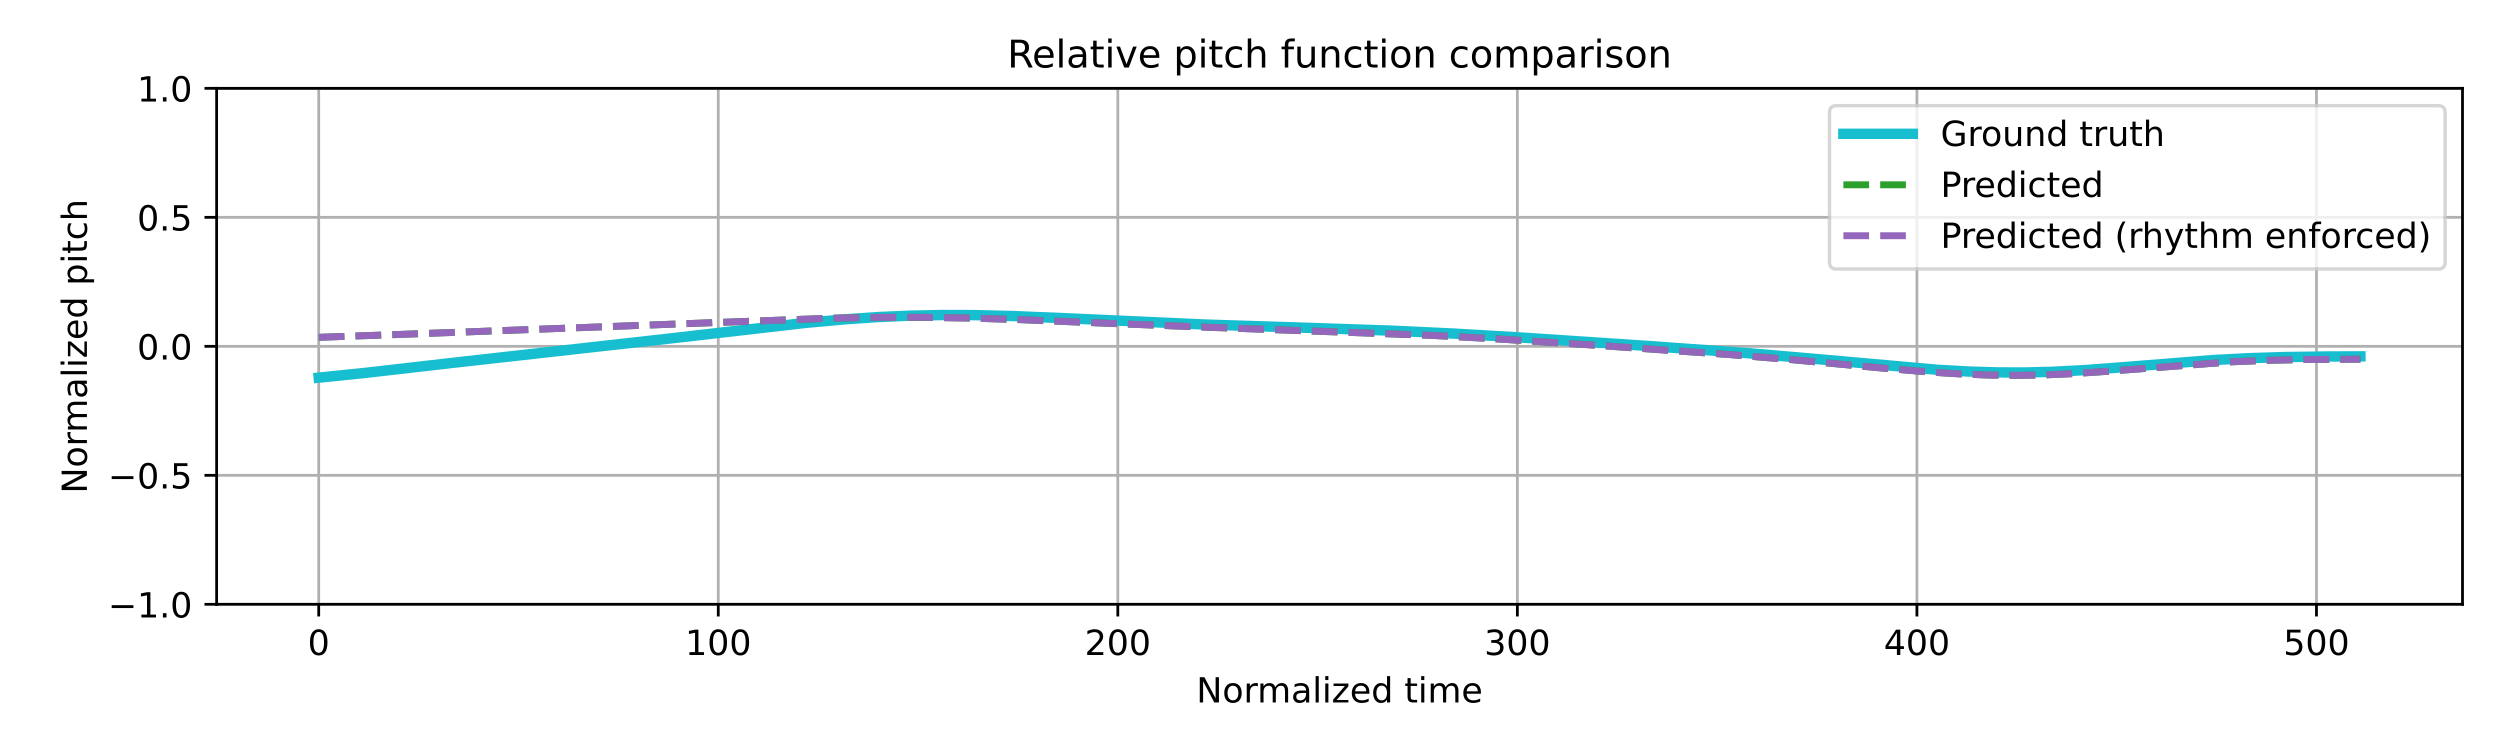
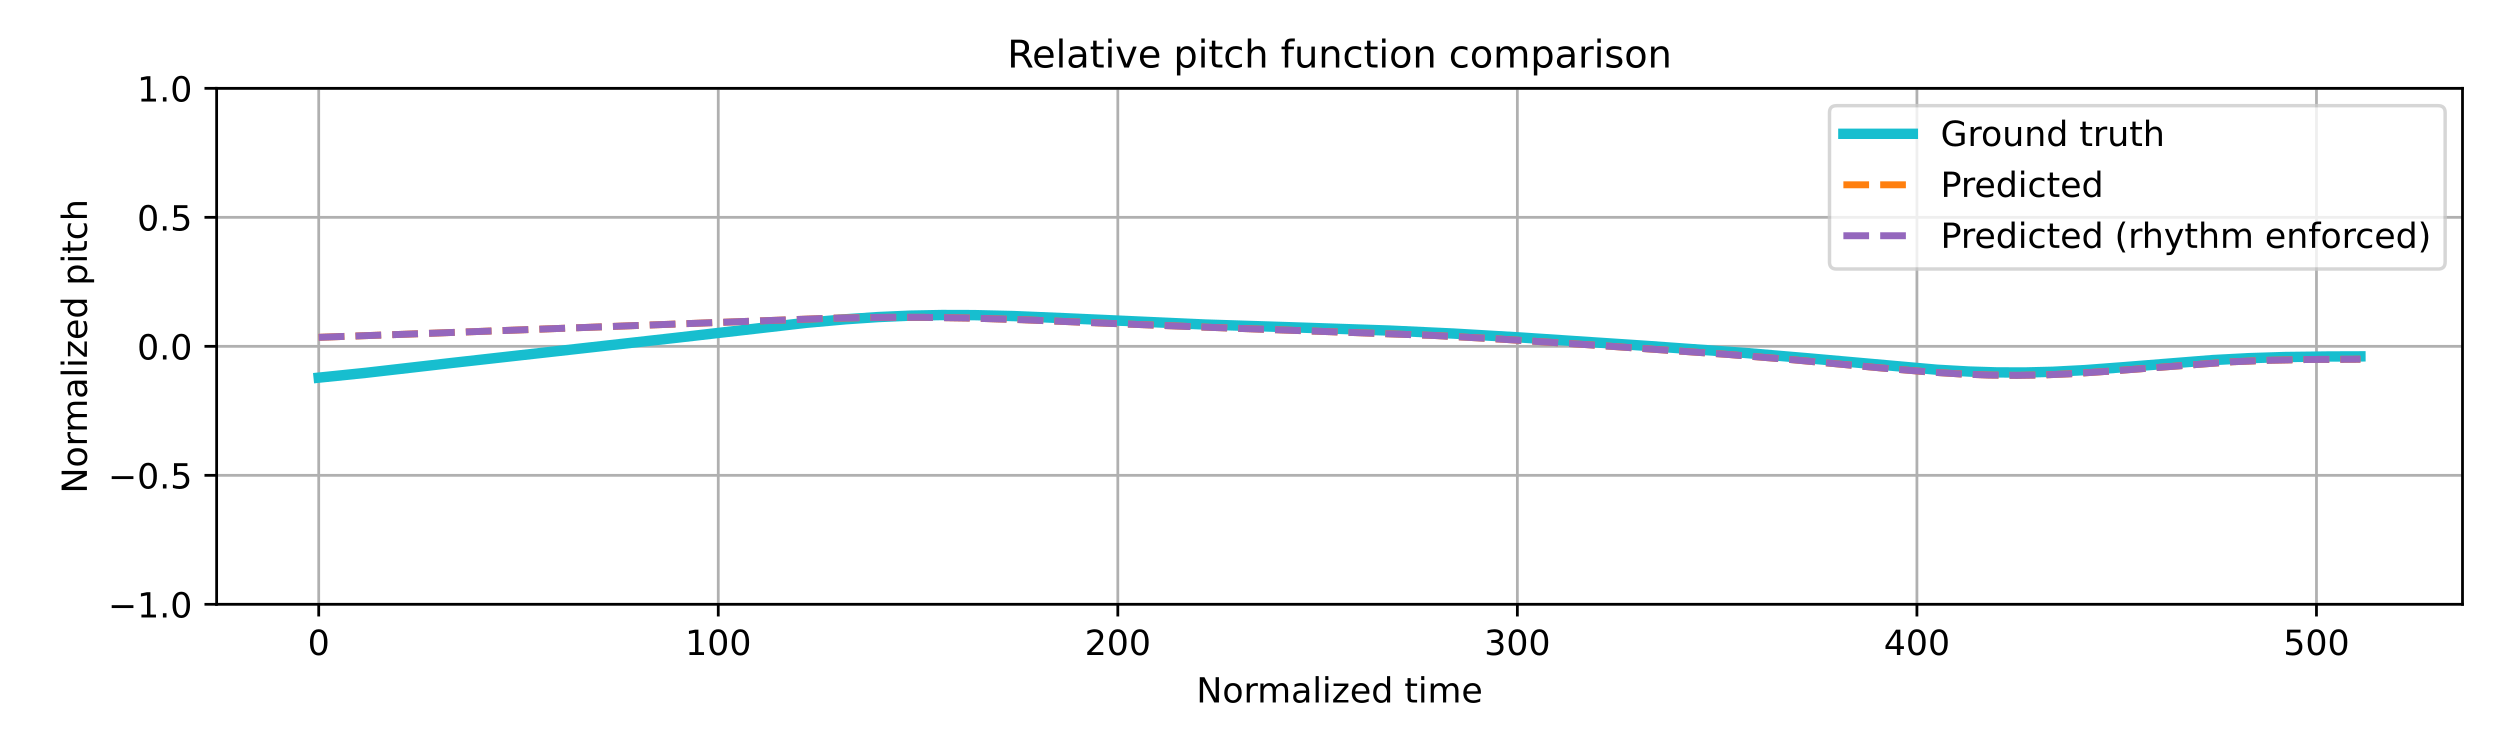
<svg xmlns="http://www.w3.org/2000/svg" xmlns:xlink="http://www.w3.org/1999/xlink" width="720pt" height="216pt" viewBox="0 0 720 216" version="1.1">
  <defs>
    <style type="text/css">*{stroke-linejoin: round; stroke-linecap: butt}</style>
  </defs>
  <g id="figure_1">
    <g id="patch_1">
      <path d="M 0 216  L 720 216  L 720 0  L 0 0  z " style="fill: #ffffff" />
    </g>
    <g id="axes_1">
      <g id="patch_2">
        <path d="M 62.39 174.04  L 709.2 174.04  L 709.2 25.44  L 62.39 25.44  z " style="fill: #ffffff" />
      </g>
      <g id="matplotlib.axis_1">
        <g id="xtick_1">
          <g id="line2d_1">
-             <path d="M 91.79 174.04  L 91.79 25.44  " clip-path="url(#p9183a6af3c)" style="fill: none; stroke: #b0b0b0; stroke-width: 0.8; stroke-linecap: square" />
+             <path d="M 91.79 174.04  L 91.79 25.44  " clip-path="url(#pfa2e8bd2f9)" style="fill: none; stroke: #b0b0b0; stroke-width: 0.8; stroke-linecap: square" />
          </g>
          <g id="line2d_2">
            <defs>
-               <path id="m6b322537a5" d="M 0 0  L 0 3.5  " style="stroke: #000000; stroke-width: 0.8" />
-             </defs>
-             <g>
-               <use xlink:href="#m6b322537a5" x="91.79" y="174.04" style="stroke: #000000; stroke-width: 0.8" />
+               <path id="m4315b9e338" d="M 0 0  L 0 3.5  " style="stroke: #000000; stroke-width: 0.8" />
+             </defs>
+             <g>
+               <use xlink:href="#m4315b9e338" x="91.79" y="174.04" style="stroke: #000000; stroke-width: 0.8" />
            </g>
          </g>
          <g id="text_1">
            <g transform="translate(88.60921 188.6384) scale(0.1 -0.1)">
              <defs>
                <path id="DejaVuSans-30" d="M 2034 4250  Q 1547 4250 1301 3770  Q 1056 3291 1056 2328  Q 1056 1369 1301 889  Q 1547 409 2034 409  Q 2525 409 2770 889  Q 3016 1369 3016 2328  Q 3016 3291 2770 3770  Q 2525 4250 2034 4250  z M 2034 4750  Q 2819 4750 3233 4129  Q 3647 3509 3647 2328  Q 3647 1150 3233 529  Q 2819 -91 2034 -91  Q 1250 -91 836 529  Q 422 1150 422 2328  Q 422 3509 836 4129  Q 1250 4750 2034 4750  z " transform="scale(0.015625)" />
              </defs>
              <use xlink:href="#DejaVuSans-30" />
            </g>
          </g>
        </g>
        <g id="xtick_2">
          <g id="line2d_3">
-             <path d="M 206.861 174.04  L 206.861 25.44  " clip-path="url(#p9183a6af3c)" style="fill: none; stroke: #b0b0b0; stroke-width: 0.8; stroke-linecap: square" />
+             <path d="M 206.861 174.04  L 206.861 25.44  " clip-path="url(#pfa2e8bd2f9)" style="fill: none; stroke: #b0b0b0; stroke-width: 0.8; stroke-linecap: square" />
          </g>
          <g id="line2d_4">
            <g>
-               <use xlink:href="#m6b322537a5" x="206.861" y="174.04" style="stroke: #000000; stroke-width: 0.8" />
+               <use xlink:href="#m4315b9e338" x="206.861" y="174.04" style="stroke: #000000; stroke-width: 0.8" />
            </g>
          </g>
          <g id="text_2">
            <g transform="translate(197.317 188.6384) scale(0.1 -0.1)">
              <defs>
                <path id="DejaVuSans-31" d="M 794 531  L 1825 531  L 1825 4091  L 703 3866  L 703 4441  L 1819 4666  L 2450 4666  L 2450 531  L 3481 531  L 3481 0  L 794 0  L 794 531  z " transform="scale(0.015625)" />
              </defs>
              <use xlink:href="#DejaVuSans-31" />
              <use xlink:href="#DejaVuSans-30" transform="translate(63.62305 0)" />
              <use xlink:href="#DejaVuSans-30" transform="translate(127.2461 0)" />
            </g>
          </g>
        </g>
        <g id="xtick_3">
          <g id="line2d_5">
-             <path d="M 321.931 174.04  L 321.931 25.44  " clip-path="url(#p9183a6af3c)" style="fill: none; stroke: #b0b0b0; stroke-width: 0.8; stroke-linecap: square" />
+             <path d="M 321.931 174.04  L 321.931 25.44  " clip-path="url(#pfa2e8bd2f9)" style="fill: none; stroke: #b0b0b0; stroke-width: 0.8; stroke-linecap: square" />
          </g>
          <g id="line2d_6">
            <g>
-               <use xlink:href="#m6b322537a5" x="321.931" y="174.04" style="stroke: #000000; stroke-width: 0.8" />
+               <use xlink:href="#m4315b9e338" x="321.931" y="174.04" style="stroke: #000000; stroke-width: 0.8" />
            </g>
          </g>
          <g id="text_3">
            <g transform="translate(312.3872 188.6384) scale(0.1 -0.1)">
              <defs>
                <path id="DejaVuSans-32" d="M 1228 531  L 3431 531  L 3431 0  L 469 0  L 469 531  Q 828 903 1448 1529  Q 2069 2156 2228 2338  Q 2531 2678 2651 2914  Q 2772 3150 2772 3378  Q 2772 3750 2511 3984  Q 2250 4219 1831 4219  Q 1534 4219 1204 4116  Q 875 4013 500 3803  L 500 4441  Q 881 4594 1212 4672  Q 1544 4750 1819 4750  Q 2544 4750 2975 4387  Q 3406 4025 3406 3419  Q 3406 3131 3298 2873  Q 3191 2616 2906 2266  Q 2828 2175 2409 1742  Q 1991 1309 1228 531  z " transform="scale(0.015625)" />
              </defs>
              <use xlink:href="#DejaVuSans-32" />
              <use xlink:href="#DejaVuSans-30" transform="translate(63.62305 0)" />
              <use xlink:href="#DejaVuSans-30" transform="translate(127.2461 0)" />
            </g>
          </g>
        </g>
        <g id="xtick_4">
          <g id="line2d_7">
-             <path d="M 437.001 174.04  L 437.001 25.44  " clip-path="url(#p9183a6af3c)" style="fill: none; stroke: #b0b0b0; stroke-width: 0.8; stroke-linecap: square" />
+             <path d="M 437.001 174.04  L 437.001 25.44  " clip-path="url(#pfa2e8bd2f9)" style="fill: none; stroke: #b0b0b0; stroke-width: 0.8; stroke-linecap: square" />
          </g>
          <g id="line2d_8">
            <g>
-               <use xlink:href="#m6b322537a5" x="437.001" y="174.04" style="stroke: #000000; stroke-width: 0.8" />
+               <use xlink:href="#m4315b9e338" x="437.001" y="174.04" style="stroke: #000000; stroke-width: 0.8" />
            </g>
          </g>
          <g id="text_4">
            <g transform="translate(427.4575 188.6384) scale(0.1 -0.1)">
              <defs>
                <path id="DejaVuSans-33" d="M 2597 2516  Q 3050 2419 3304 2112  Q 3559 1806 3559 1356  Q 3559 666 3084 287  Q 2609 -91 1734 -91  Q 1441 -91 1130 -33  Q 819 25 488 141  L 488 750  Q 750 597 1062 519  Q 1375 441 1716 441  Q 2309 441 2620 675  Q 2931 909 2931 1356  Q 2931 1769 2642 2001  Q 2353 2234 1838 2234  L 1294 2234  L 1294 2753  L 1863 2753  Q 2328 2753 2575 2939  Q 2822 3125 2822 3475  Q 2822 3834 2567 4026  Q 2313 4219 1838 4219  Q 1578 4219 1281 4162  Q 984 4106 628 3988  L 628 4550  Q 988 4650 1302 4700  Q 1616 4750 1894 4750  Q 2613 4750 3031 4423  Q 3450 4097 3450 3541  Q 3450 3153 3228 2886  Q 3006 2619 2597 2516  z " transform="scale(0.015625)" />
              </defs>
              <use xlink:href="#DejaVuSans-33" />
              <use xlink:href="#DejaVuSans-30" transform="translate(63.62305 0)" />
              <use xlink:href="#DejaVuSans-30" transform="translate(127.2461 0)" />
            </g>
          </g>
        </g>
        <g id="xtick_5">
          <g id="line2d_9">
-             <path d="M 552.072 174.04  L 552.072 25.44  " clip-path="url(#p9183a6af3c)" style="fill: none; stroke: #b0b0b0; stroke-width: 0.8; stroke-linecap: square" />
+             <path d="M 552.072 174.04  L 552.072 25.44  " clip-path="url(#pfa2e8bd2f9)" style="fill: none; stroke: #b0b0b0; stroke-width: 0.8; stroke-linecap: square" />
          </g>
          <g id="line2d_10">
            <g>
-               <use xlink:href="#m6b322537a5" x="552.072" y="174.04" style="stroke: #000000; stroke-width: 0.8" />
+               <use xlink:href="#m4315b9e338" x="552.072" y="174.04" style="stroke: #000000; stroke-width: 0.8" />
            </g>
          </g>
          <g id="text_5">
            <g transform="translate(542.5278 188.6384) scale(0.1 -0.1)">
              <defs>
                <path id="DejaVuSans-34" d="M 2419 4116  L 825 1625  L 2419 1625  L 2419 4116  z M 2253 4666  L 3047 4666  L 3047 1625  L 3713 1625  L 3713 1100  L 3047 1100  L 3047 0  L 2419 0  L 2419 1100  L 313 1100  L 313 1709  L 2253 4666  z " transform="scale(0.015625)" />
              </defs>
              <use xlink:href="#DejaVuSans-34" />
              <use xlink:href="#DejaVuSans-30" transform="translate(63.62305 0)" />
              <use xlink:href="#DejaVuSans-30" transform="translate(127.2461 0)" />
            </g>
          </g>
        </g>
        <g id="xtick_6">
          <g id="line2d_11">
-             <path d="M 667.142 174.04  L 667.142 25.44  " clip-path="url(#p9183a6af3c)" style="fill: none; stroke: #b0b0b0; stroke-width: 0.8; stroke-linecap: square" />
+             <path d="M 667.142 174.04  L 667.142 25.44  " clip-path="url(#pfa2e8bd2f9)" style="fill: none; stroke: #b0b0b0; stroke-width: 0.8; stroke-linecap: square" />
          </g>
          <g id="line2d_12">
            <g>
-               <use xlink:href="#m6b322537a5" x="667.142" y="174.04" style="stroke: #000000; stroke-width: 0.8" />
+               <use xlink:href="#m4315b9e338" x="667.142" y="174.04" style="stroke: #000000; stroke-width: 0.8" />
            </g>
          </g>
          <g id="text_6">
            <g transform="translate(657.5981 188.6384) scale(0.1 -0.1)">
              <defs>
                <path id="DejaVuSans-35" d="M 691 4666  L 3169 4666  L 3169 4134  L 1269 4134  L 1269 2991  Q 1406 3038 1543 3061  Q 1681 3084 1819 3084  Q 2600 3084 3056 2656  Q 3513 2228 3513 1497  Q 3513 744 3044 326  Q 2575 -91 1722 -91  Q 1428 -91 1123 -41  Q 819 9 494 109  L 494 744  Q 775 591 1075 516  Q 1375 441 1709 441  Q 2250 441 2565 725  Q 2881 1009 2881 1497  Q 2881 1984 2565 2268  Q 2250 2553 1709 2553  Q 1456 2553 1204 2497  Q 953 2441 691 2322  L 691 4666  z " transform="scale(0.015625)" />
              </defs>
              <use xlink:href="#DejaVuSans-35" />
              <use xlink:href="#DejaVuSans-30" transform="translate(63.62305 0)" />
              <use xlink:href="#DejaVuSans-30" transform="translate(127.2461 0)" />
            </g>
          </g>
        </g>
        <g id="text_7">
          <g transform="translate(344.5544 202.3166) scale(0.1 -0.1)">
            <defs>
              <path id="DejaVuSans-4e" d="M 628 4666  L 1478 4666  L 3547 763  L 3547 4666  L 4159 4666  L 4159 0  L 3309 0  L 1241 3903  L 1241 0  L 628 0  L 628 4666  z " transform="scale(0.015625)" />
              <path id="DejaVuSans-6f" d="M 1959 3097  Q 1497 3097 1228 2736  Q 959 2375 959 1747  Q 959 1119 1226 758  Q 1494 397 1959 397  Q 2419 397 2687 759  Q 2956 1122 2956 1747  Q 2956 2369 2687 2733  Q 2419 3097 1959 3097  z M 1959 3584  Q 2709 3584 3137 3096  Q 3566 2609 3566 1747  Q 3566 888 3137 398  Q 2709 -91 1959 -91  Q 1206 -91 779 398  Q 353 888 353 1747  Q 353 2609 779 3096  Q 1206 3584 1959 3584  z " transform="scale(0.015625)" />
              <path id="DejaVuSans-72" d="M 2631 2963  Q 2534 3019 2420 3045  Q 2306 3072 2169 3072  Q 1681 3072 1420 2755  Q 1159 2438 1159 1844  L 1159 0  L 581 0  L 581 3500  L 1159 3500  L 1159 2956  Q 1341 3275 1631 3429  Q 1922 3584 2338 3584  Q 2397 3584 2469 3576  Q 2541 3569 2628 3553  L 2631 2963  z " transform="scale(0.015625)" />
              <path id="DejaVuSans-6d" d="M 3328 2828  Q 3544 3216 3844 3400  Q 4144 3584 4550 3584  Q 5097 3584 5394 3201  Q 5691 2819 5691 2113  L 5691 0  L 5113 0  L 5113 2094  Q 5113 2597 4934 2840  Q 4756 3084 4391 3084  Q 3944 3084 3684 2787  Q 3425 2491 3425 1978  L 3425 0  L 2847 0  L 2847 2094  Q 2847 2600 2669 2842  Q 2491 3084 2119 3084  Q 1678 3084 1418 2786  Q 1159 2488 1159 1978  L 1159 0  L 581 0  L 581 3500  L 1159 3500  L 1159 2956  Q 1356 3278 1631 3431  Q 1906 3584 2284 3584  Q 2666 3584 2933 3390  Q 3200 3197 3328 2828  z " transform="scale(0.015625)" />
              <path id="DejaVuSans-61" d="M 2194 1759  Q 1497 1759 1228 1600  Q 959 1441 959 1056  Q 959 750 1161 570  Q 1363 391 1709 391  Q 2188 391 2477 730  Q 2766 1069 2766 1631  L 2766 1759  L 2194 1759  z M 3341 1997  L 3341 0  L 2766 0  L 2766 531  Q 2569 213 2275 61  Q 1981 -91 1556 -91  Q 1019 -91 701 211  Q 384 513 384 1019  Q 384 1609 779 1909  Q 1175 2209 1959 2209  L 2766 2209  L 2766 2266  Q 2766 2663 2505 2880  Q 2244 3097 1772 3097  Q 1472 3097 1187 3025  Q 903 2953 641 2809  L 641 3341  Q 956 3463 1253 3523  Q 1550 3584 1831 3584  Q 2591 3584 2966 3190  Q 3341 2797 3341 1997  z " transform="scale(0.015625)" />
              <path id="DejaVuSans-6c" d="M 603 4863  L 1178 4863  L 1178 0  L 603 0  L 603 4863  z " transform="scale(0.015625)" />
              <path id="DejaVuSans-69" d="M 603 3500  L 1178 3500  L 1178 0  L 603 0  L 603 3500  z M 603 4863  L 1178 4863  L 1178 4134  L 603 4134  L 603 4863  z " transform="scale(0.015625)" />
              <path id="DejaVuSans-7a" d="M 353 3500  L 3084 3500  L 3084 2975  L 922 459  L 3084 459  L 3084 0  L 275 0  L 275 525  L 2438 3041  L 353 3041  L 353 3500  z " transform="scale(0.015625)" />
              <path id="DejaVuSans-65" d="M 3597 1894  L 3597 1613  L 953 1613  Q 991 1019 1311 708  Q 1631 397 2203 397  Q 2534 397 2845 478  Q 3156 559 3463 722  L 3463 178  Q 3153 47 2828 -22  Q 2503 -91 2169 -91  Q 1331 -91 842 396  Q 353 884 353 1716  Q 353 2575 817 3079  Q 1281 3584 2069 3584  Q 2775 3584 3186 3129  Q 3597 2675 3597 1894  z M 3022 2063  Q 3016 2534 2758 2815  Q 2500 3097 2075 3097  Q 1594 3097 1305 2825  Q 1016 2553 972 2059  L 3022 2063  z " transform="scale(0.015625)" />
              <path id="DejaVuSans-64" d="M 2906 2969  L 2906 4863  L 3481 4863  L 3481 0  L 2906 0  L 2906 525  Q 2725 213 2448 61  Q 2172 -91 1784 -91  Q 1150 -91 751 415  Q 353 922 353 1747  Q 353 2572 751 3078  Q 1150 3584 1784 3584  Q 2172 3584 2448 3432  Q 2725 3281 2906 2969  z M 947 1747  Q 947 1113 1208 752  Q 1469 391 1925 391  Q 2381 391 2643 752  Q 2906 1113 2906 1747  Q 2906 2381 2643 2742  Q 2381 3103 1925 3103  Q 1469 3103 1208 2742  Q 947 2381 947 1747  z " transform="scale(0.015625)" />
              <path id="DejaVuSans-20" transform="scale(0.015625)" />
              <path id="DejaVuSans-74" d="M 1172 4494  L 1172 3500  L 2356 3500  L 2356 3053  L 1172 3053  L 1172 1153  Q 1172 725 1289 603  Q 1406 481 1766 481  L 2356 481  L 2356 0  L 1766 0  Q 1100 0 847 248  Q 594 497 594 1153  L 594 3053  L 172 3053  L 172 3500  L 594 3500  L 594 4494  L 1172 4494  z " transform="scale(0.015625)" />
            </defs>
            <use xlink:href="#DejaVuSans-4e" />
            <use xlink:href="#DejaVuSans-6f" transform="translate(74.80469 0)" />
            <use xlink:href="#DejaVuSans-72" transform="translate(135.9863 0)" />
            <use xlink:href="#DejaVuSans-6d" transform="translate(175.3496 0)" />
            <use xlink:href="#DejaVuSans-61" transform="translate(272.7617 0)" />
            <use xlink:href="#DejaVuSans-6c" transform="translate(334.041 0)" />
            <use xlink:href="#DejaVuSans-69" transform="translate(361.8242 0)" />
            <use xlink:href="#DejaVuSans-7a" transform="translate(389.6074 0)" />
            <use xlink:href="#DejaVuSans-65" transform="translate(442.0977 0)" />
            <use xlink:href="#DejaVuSans-64" transform="translate(503.6211 0)" />
            <use xlink:href="#DejaVuSans-20" transform="translate(567.0977 0)" />
            <use xlink:href="#DejaVuSans-74" transform="translate(598.8848 0)" />
            <use xlink:href="#DejaVuSans-69" transform="translate(638.0938 0)" />
            <use xlink:href="#DejaVuSans-6d" transform="translate(665.877 0)" />
            <use xlink:href="#DejaVuSans-65" transform="translate(763.2891 0)" />
          </g>
        </g>
      </g>
      <g id="matplotlib.axis_2">
        <g id="ytick_1">
          <g id="line2d_13">
-             <path d="M 62.39 174.04  L 709.2 174.04  " clip-path="url(#p9183a6af3c)" style="fill: none; stroke: #b0b0b0; stroke-width: 0.8; stroke-linecap: square" />
+             <path d="M 62.39 174.04  L 709.2 174.04  " clip-path="url(#pfa2e8bd2f9)" style="fill: none; stroke: #b0b0b0; stroke-width: 0.8; stroke-linecap: square" />
          </g>
          <g id="line2d_14">
            <defs>
-               <path id="m44b681d814" d="M 0 0  L -3.5 0  " style="stroke: #000000; stroke-width: 0.8" />
-             </defs>
-             <g>
-               <use xlink:href="#m44b681d814" x="62.39" y="174.04" style="stroke: #000000; stroke-width: 0.8" />
+               <path id="md71f34af1a" d="M 0 0  L -3.5 0  " style="stroke: #000000; stroke-width: 0.8" />
+             </defs>
+             <g>
+               <use xlink:href="#md71f34af1a" x="62.39" y="174.04" style="stroke: #000000; stroke-width: 0.8" />
            </g>
          </g>
          <g id="text_8">
            <g transform="translate(31.10719 177.8392) scale(0.1 -0.1)">
              <defs>
                <path id="DejaVuSans-2212" d="M 678 2272  L 4684 2272  L 4684 1741  L 678 1741  L 678 2272  z " transform="scale(0.015625)" />
                <path id="DejaVuSans-2e" d="M 684 794  L 1344 794  L 1344 0  L 684 0  L 684 794  z " transform="scale(0.015625)" />
              </defs>
              <use xlink:href="#DejaVuSans-2212" />
              <use xlink:href="#DejaVuSans-31" transform="translate(83.78906 0)" />
              <use xlink:href="#DejaVuSans-2e" transform="translate(147.4121 0)" />
              <use xlink:href="#DejaVuSans-30" transform="translate(179.1992 0)" />
            </g>
          </g>
        </g>
        <g id="ytick_2">
          <g id="line2d_15">
-             <path d="M 62.39 136.89  L 709.2 136.89  " clip-path="url(#p9183a6af3c)" style="fill: none; stroke: #b0b0b0; stroke-width: 0.8; stroke-linecap: square" />
+             <path d="M 62.39 136.89  L 709.2 136.89  " clip-path="url(#pfa2e8bd2f9)" style="fill: none; stroke: #b0b0b0; stroke-width: 0.8; stroke-linecap: square" />
          </g>
          <g id="line2d_16">
            <g>
-               <use xlink:href="#m44b681d814" x="62.39" y="136.89" style="stroke: #000000; stroke-width: 0.8" />
+               <use xlink:href="#md71f34af1a" x="62.39" y="136.89" style="stroke: #000000; stroke-width: 0.8" />
            </g>
          </g>
          <g id="text_9">
            <g transform="translate(31.10719 140.6892) scale(0.1 -0.1)">
              <use xlink:href="#DejaVuSans-2212" />
              <use xlink:href="#DejaVuSans-30" transform="translate(83.78906 0)" />
              <use xlink:href="#DejaVuSans-2e" transform="translate(147.4121 0)" />
              <use xlink:href="#DejaVuSans-35" transform="translate(179.1992 0)" />
            </g>
          </g>
        </g>
        <g id="ytick_3">
          <g id="line2d_17">
-             <path d="M 62.39 99.74  L 709.2 99.74  " clip-path="url(#p9183a6af3c)" style="fill: none; stroke: #b0b0b0; stroke-width: 0.8; stroke-linecap: square" />
+             <path d="M 62.39 99.74  L 709.2 99.74  " clip-path="url(#pfa2e8bd2f9)" style="fill: none; stroke: #b0b0b0; stroke-width: 0.8; stroke-linecap: square" />
          </g>
          <g id="line2d_18">
            <g>
-               <use xlink:href="#m44b681d814" x="62.39" y="99.74" style="stroke: #000000; stroke-width: 0.8" />
+               <use xlink:href="#md71f34af1a" x="62.39" y="99.74" style="stroke: #000000; stroke-width: 0.8" />
            </g>
          </g>
          <g id="text_10">
            <g transform="translate(39.48687 103.5392) scale(0.1 -0.1)">
              <use xlink:href="#DejaVuSans-30" />
              <use xlink:href="#DejaVuSans-2e" transform="translate(63.62305 0)" />
              <use xlink:href="#DejaVuSans-30" transform="translate(95.41016 0)" />
            </g>
          </g>
        </g>
        <g id="ytick_4">
          <g id="line2d_19">
-             <path d="M 62.39 62.59  L 709.2 62.59  " clip-path="url(#p9183a6af3c)" style="fill: none; stroke: #b0b0b0; stroke-width: 0.8; stroke-linecap: square" />
+             <path d="M 62.39 62.59  L 709.2 62.59  " clip-path="url(#pfa2e8bd2f9)" style="fill: none; stroke: #b0b0b0; stroke-width: 0.8; stroke-linecap: square" />
          </g>
          <g id="line2d_20">
            <g>
-               <use xlink:href="#m44b681d814" x="62.39" y="62.59" style="stroke: #000000; stroke-width: 0.8" />
+               <use xlink:href="#md71f34af1a" x="62.39" y="62.59" style="stroke: #000000; stroke-width: 0.8" />
            </g>
          </g>
          <g id="text_11">
            <g transform="translate(39.48687 66.38922) scale(0.1 -0.1)">
              <use xlink:href="#DejaVuSans-30" />
              <use xlink:href="#DejaVuSans-2e" transform="translate(63.62305 0)" />
              <use xlink:href="#DejaVuSans-35" transform="translate(95.41016 0)" />
            </g>
          </g>
        </g>
        <g id="ytick_5">
          <g id="line2d_21">
-             <path d="M 62.39 25.44  L 709.2 25.44  " clip-path="url(#p9183a6af3c)" style="fill: none; stroke: #b0b0b0; stroke-width: 0.8; stroke-linecap: square" />
+             <path d="M 62.39 25.44  L 709.2 25.44  " clip-path="url(#pfa2e8bd2f9)" style="fill: none; stroke: #b0b0b0; stroke-width: 0.8; stroke-linecap: square" />
          </g>
          <g id="line2d_22">
            <g>
-               <use xlink:href="#m44b681d814" x="62.39" y="25.44" style="stroke: #000000; stroke-width: 0.8" />
+               <use xlink:href="#md71f34af1a" x="62.39" y="25.44" style="stroke: #000000; stroke-width: 0.8" />
            </g>
          </g>
          <g id="text_12">
            <g transform="translate(39.48687 29.23922) scale(0.1 -0.1)">
              <use xlink:href="#DejaVuSans-31" />
              <use xlink:href="#DejaVuSans-2e" transform="translate(63.62305 0)" />
              <use xlink:href="#DejaVuSans-30" transform="translate(95.41016 0)" />
            </g>
          </g>
        </g>
        <g id="text_13">
          <g transform="translate(25.0275 142.1259) rotate(-90) scale(0.1 -0.1)">
            <defs>
              <path id="DejaVuSans-70" d="M 1159 525  L 1159 -1331  L 581 -1331  L 581 3500  L 1159 3500  L 1159 2969  Q 1341 3281 1617 3432  Q 1894 3584 2278 3584  Q 2916 3584 3314 3078  Q 3713 2572 3713 1747  Q 3713 922 3314 415  Q 2916 -91 2278 -91  Q 1894 -91 1617 61  Q 1341 213 1159 525  z M 3116 1747  Q 3116 2381 2855 2742  Q 2594 3103 2138 3103  Q 1681 3103 1420 2742  Q 1159 2381 1159 1747  Q 1159 1113 1420 752  Q 1681 391 2138 391  Q 2594 391 2855 752  Q 3116 1113 3116 1747  z " transform="scale(0.015625)" />
              <path id="DejaVuSans-63" d="M 3122 3366  L 3122 2828  Q 2878 2963 2633 3030  Q 2388 3097 2138 3097  Q 1578 3097 1268 2742  Q 959 2388 959 1747  Q 959 1106 1268 751  Q 1578 397 2138 397  Q 2388 397 2633 464  Q 2878 531 3122 666  L 3122 134  Q 2881 22 2623 -34  Q 2366 -91 2075 -91  Q 1284 -91 818 406  Q 353 903 353 1747  Q 353 2603 823 3093  Q 1294 3584 2113 3584  Q 2378 3584 2631 3529  Q 2884 3475 3122 3366  z " transform="scale(0.015625)" />
              <path id="DejaVuSans-68" d="M 3513 2113  L 3513 0  L 2938 0  L 2938 2094  Q 2938 2591 2744 2837  Q 2550 3084 2163 3084  Q 1697 3084 1428 2787  Q 1159 2491 1159 1978  L 1159 0  L 581 0  L 581 4863  L 1159 4863  L 1159 2956  Q 1366 3272 1645 3428  Q 1925 3584 2291 3584  Q 2894 3584 3203 3211  Q 3513 2838 3513 2113  z " transform="scale(0.015625)" />
            </defs>
            <use xlink:href="#DejaVuSans-4e" />
            <use xlink:href="#DejaVuSans-6f" transform="translate(74.80469 0)" />
            <use xlink:href="#DejaVuSans-72" transform="translate(135.9863 0)" />
            <use xlink:href="#DejaVuSans-6d" transform="translate(175.3496 0)" />
            <use xlink:href="#DejaVuSans-61" transform="translate(272.7617 0)" />
            <use xlink:href="#DejaVuSans-6c" transform="translate(334.041 0)" />
            <use xlink:href="#DejaVuSans-69" transform="translate(361.8242 0)" />
            <use xlink:href="#DejaVuSans-7a" transform="translate(389.6074 0)" />
            <use xlink:href="#DejaVuSans-65" transform="translate(442.0977 0)" />
            <use xlink:href="#DejaVuSans-64" transform="translate(503.6211 0)" />
            <use xlink:href="#DejaVuSans-20" transform="translate(567.0977 0)" />
            <use xlink:href="#DejaVuSans-70" transform="translate(598.8848 0)" />
            <use xlink:href="#DejaVuSans-69" transform="translate(662.3613 0)" />
            <use xlink:href="#DejaVuSans-74" transform="translate(690.1445 0)" />
            <use xlink:href="#DejaVuSans-63" transform="translate(729.3535 0)" />
            <use xlink:href="#DejaVuSans-68" transform="translate(784.334 0)" />
          </g>
        </g>
      </g>
      <g id="line2d_23">
-         <path d="M 91.79 108.765  L 105.599 107.347  L 129.764 104.571  L 159.682 101.214  L 194.203 97.345  L 232.176 92.972  L 243.683 91.937  L 252.889 91.316  L 262.094 90.91  L 271.3 90.728  L 280.506 90.755  L 292.013 91.032  L 306.972 91.656  L 347.246 93.471  L 372.562 94.277  L 400.179 95.207  L 418.59 96.065  L 438.152 97.211  L 473.824 99.583  L 502.591 101.648  L 521.003 103.21  L 557.825 106.48  L 567.031 107.003  L 575.086 107.252  L 583.141 107.278  L 591.195 107.076  L 600.401 106.595  L 611.908 105.725  L 637.224 103.705  L 647.58 103.156  L 657.936 102.83  L 670.594 102.666  L 679.8 102.635  L 679.8 102.635  " clip-path="url(#p9183a6af3c)" style="fill: none; stroke: #17becf; stroke-width: 3; stroke-linecap: square" />
+         <path d="M 91.79 108.765  L 105.599 107.347  L 129.764 104.571  L 159.682 101.214  L 194.203 97.345  L 232.176 92.972  L 243.683 91.937  L 252.889 91.316  L 262.094 90.91  L 271.3 90.728  L 280.506 90.755  L 292.013 91.032  L 306.972 91.656  L 347.246 93.471  L 372.562 94.277  L 400.179 95.207  L 418.59 96.065  L 438.152 97.211  L 473.824 99.583  L 502.591 101.648  L 521.003 103.21  L 557.825 106.48  L 567.031 107.003  L 575.086 107.252  L 583.141 107.278  L 591.195 107.076  L 600.401 106.595  L 611.908 105.725  L 637.224 103.705  L 647.58 103.156  L 657.936 102.83  L 670.594 102.666  L 679.8 102.635  L 679.8 102.635  " clip-path="url(#pfa2e8bd2f9)" style="fill: none; stroke: #17becf; stroke-width: 3; stroke-linecap: square" />
      </g>
      <g id="line2d_24">
-         <path d="M 91.79 97.152  L 117.106 96.243  L 239.08 91.654  L 252.889 91.406  L 265.547 91.389  L 279.355 91.608  L 294.314 92.074  L 319.63 93.133  L 349.548 94.314  L 412.837 96.608  L 432.398 97.68  L 458.865 99.383  L 497.989 102.106  L 516.4 103.615  L 541.715 105.97  L 555.524 107.133  L 564.729 107.709  L 572.784 108.018  L 580.839 108.109  L 588.894 107.971  L 596.949 107.618  L 607.305 106.913  L 642.977 104.188  L 653.333 103.765  L 664.84 103.532  L 679.8 103.451  L 679.8 103.451  " clip-path="url(#p9183a6af3c)" style="fill: none; stroke-dasharray: 7.4,3.2; stroke-dashoffset: 0; stroke: #2ca02c; stroke-width: 2" />
+         <path d="M 91.79 97.152  L 117.106 96.243  L 239.08 91.654  L 252.889 91.406  L 265.547 91.389  L 279.355 91.608  L 294.314 92.074  L 319.63 93.133  L 349.548 94.314  L 412.837 96.608  L 432.398 97.68  L 458.865 99.383  L 497.989 102.106  L 516.4 103.615  L 541.715 105.97  L 555.524 107.133  L 564.729 107.709  L 572.784 108.018  L 580.839 108.109  L 588.894 107.971  L 596.949 107.618  L 607.305 106.913  L 642.977 104.188  L 653.333 103.765  L 664.84 103.532  L 679.8 103.451  L 679.8 103.451  " clip-path="url(#pfa2e8bd2f9)" style="fill: none; stroke-dasharray: 7.4,3.2; stroke-dashoffset: 0; stroke: #ff7f0e; stroke-width: 2" />
      </g>
      <g id="line2d_25">
-         <path d="M 91.79 97.152  L 117.106 96.243  L 239.08 91.654  L 252.889 91.406  L 265.547 91.389  L 279.355 91.608  L 294.314 92.074  L 319.63 93.133  L 349.548 94.314  L 412.837 96.608  L 432.398 97.68  L 458.865 99.383  L 497.989 102.106  L 516.4 103.615  L 541.715 105.97  L 555.524 107.133  L 564.729 107.709  L 572.784 108.018  L 580.839 108.109  L 588.894 107.971  L 596.949 107.618  L 607.305 106.913  L 642.977 104.188  L 653.333 103.765  L 664.84 103.532  L 679.8 103.451  L 679.8 103.451  " clip-path="url(#p9183a6af3c)" style="fill: none; stroke-dasharray: 7.4,3.2; stroke-dashoffset: 0; stroke: #9467bd; stroke-width: 2" />
+         <path d="M 91.79 97.152  L 117.106 96.243  L 239.08 91.654  L 252.889 91.406  L 265.547 91.389  L 279.355 91.608  L 294.314 92.074  L 319.63 93.133  L 349.548 94.314  L 412.837 96.608  L 432.398 97.68  L 458.865 99.383  L 497.989 102.106  L 516.4 103.615  L 541.715 105.97  L 555.524 107.133  L 564.729 107.709  L 572.784 108.018  L 580.839 108.109  L 588.894 107.971  L 596.949 107.618  L 607.305 106.913  L 642.977 104.188  L 653.333 103.765  L 664.84 103.532  L 679.8 103.451  L 679.8 103.451  " clip-path="url(#pfa2e8bd2f9)" style="fill: none; stroke-dasharray: 7.4,3.2; stroke-dashoffset: 0; stroke: #9467bd; stroke-width: 2" />
      </g>
      <g id="patch_3">
        <path d="M 62.39 174.04  L 62.39 25.44  " style="fill: none; stroke: #000000; stroke-width: 0.8; stroke-linejoin: miter; stroke-linecap: square" />
      </g>
      <g id="patch_4">
        <path d="M 709.2 174.04  L 709.2 25.44  " style="fill: none; stroke: #000000; stroke-width: 0.8; stroke-linejoin: miter; stroke-linecap: square" />
      </g>
      <g id="patch_5">
        <path d="M 62.39 174.04  L 709.2 174.04  " style="fill: none; stroke: #000000; stroke-width: 0.8; stroke-linejoin: miter; stroke-linecap: square" />
      </g>
      <g id="patch_6">
        <path d="M 62.39 25.44  L 709.2 25.44  " style="fill: none; stroke: #000000; stroke-width: 0.8; stroke-linejoin: miter; stroke-linecap: square" />
      </g>
      <g id="text_14">
        <g transform="translate(290.1045 19.44) scale(0.11 -0.11)">
          <defs>
            <path id="DejaVuSans-52" d="M 2841 2188  Q 3044 2119 3236 1894  Q 3428 1669 3622 1275  L 4263 0  L 3584 0  L 2988 1197  Q 2756 1666 2539 1819  Q 2322 1972 1947 1972  L 1259 1972  L 1259 0  L 628 0  L 628 4666  L 2053 4666  Q 2853 4666 3247 4331  Q 3641 3997 3641 3322  Q 3641 2881 3436 2590  Q 3231 2300 2841 2188  z M 1259 4147  L 1259 2491  L 2053 2491  Q 2509 2491 2742 2702  Q 2975 2913 2975 3322  Q 2975 3731 2742 3939  Q 2509 4147 2053 4147  L 1259 4147  z " transform="scale(0.015625)" />
            <path id="DejaVuSans-76" d="M 191 3500  L 800 3500  L 1894 563  L 2988 3500  L 3597 3500  L 2284 0  L 1503 0  L 191 3500  z " transform="scale(0.015625)" />
            <path id="DejaVuSans-66" d="M 2375 4863  L 2375 4384  L 1825 4384  Q 1516 4384 1395 4259  Q 1275 4134 1275 3809  L 1275 3500  L 2222 3500  L 2222 3053  L 1275 3053  L 1275 0  L 697 0  L 697 3053  L 147 3053  L 147 3500  L 697 3500  L 697 3744  Q 697 4328 969 4595  Q 1241 4863 1831 4863  L 2375 4863  z " transform="scale(0.015625)" />
            <path id="DejaVuSans-75" d="M 544 1381  L 544 3500  L 1119 3500  L 1119 1403  Q 1119 906 1312 657  Q 1506 409 1894 409  Q 2359 409 2629 706  Q 2900 1003 2900 1516  L 2900 3500  L 3475 3500  L 3475 0  L 2900 0  L 2900 538  Q 2691 219 2414 64  Q 2138 -91 1772 -91  Q 1169 -91 856 284  Q 544 659 544 1381  z M 1991 3584  L 1991 3584  z " transform="scale(0.015625)" />
            <path id="DejaVuSans-6e" d="M 3513 2113  L 3513 0  L 2938 0  L 2938 2094  Q 2938 2591 2744 2837  Q 2550 3084 2163 3084  Q 1697 3084 1428 2787  Q 1159 2491 1159 1978  L 1159 0  L 581 0  L 581 3500  L 1159 3500  L 1159 2956  Q 1366 3272 1645 3428  Q 1925 3584 2291 3584  Q 2894 3584 3203 3211  Q 3513 2838 3513 2113  z " transform="scale(0.015625)" />
            <path id="DejaVuSans-73" d="M 2834 3397  L 2834 2853  Q 2591 2978 2328 3040  Q 2066 3103 1784 3103  Q 1356 3103 1142 2972  Q 928 2841 928 2578  Q 928 2378 1081 2264  Q 1234 2150 1697 2047  L 1894 2003  Q 2506 1872 2764 1633  Q 3022 1394 3022 966  Q 3022 478 2636 193  Q 2250 -91 1575 -91  Q 1294 -91 989 -36  Q 684 19 347 128  L 347 722  Q 666 556 975 473  Q 1284 391 1588 391  Q 1994 391 2212 530  Q 2431 669 2431 922  Q 2431 1156 2273 1281  Q 2116 1406 1581 1522  L 1381 1569  Q 847 1681 609 1914  Q 372 2147 372 2553  Q 372 3047 722 3315  Q 1072 3584 1716 3584  Q 2034 3584 2315 3537  Q 2597 3491 2834 3397  z " transform="scale(0.015625)" />
          </defs>
          <use xlink:href="#DejaVuSans-52" />
          <use xlink:href="#DejaVuSans-65" transform="translate(64.98242 0)" />
          <use xlink:href="#DejaVuSans-6c" transform="translate(126.5059 0)" />
          <use xlink:href="#DejaVuSans-61" transform="translate(154.2891 0)" />
          <use xlink:href="#DejaVuSans-74" transform="translate(215.5684 0)" />
          <use xlink:href="#DejaVuSans-69" transform="translate(254.7773 0)" />
          <use xlink:href="#DejaVuSans-76" transform="translate(282.5605 0)" />
          <use xlink:href="#DejaVuSans-65" transform="translate(341.7402 0)" />
          <use xlink:href="#DejaVuSans-20" transform="translate(403.2637 0)" />
          <use xlink:href="#DejaVuSans-70" transform="translate(435.0508 0)" />
          <use xlink:href="#DejaVuSans-69" transform="translate(498.5273 0)" />
          <use xlink:href="#DejaVuSans-74" transform="translate(526.3105 0)" />
          <use xlink:href="#DejaVuSans-63" transform="translate(565.5195 0)" />
          <use xlink:href="#DejaVuSans-68" transform="translate(620.5 0)" />
          <use xlink:href="#DejaVuSans-20" transform="translate(683.8789 0)" />
          <use xlink:href="#DejaVuSans-66" transform="translate(715.666 0)" />
          <use xlink:href="#DejaVuSans-75" transform="translate(750.8711 0)" />
          <use xlink:href="#DejaVuSans-6e" transform="translate(814.25 0)" />
          <use xlink:href="#DejaVuSans-63" transform="translate(877.6289 0)" />
          <use xlink:href="#DejaVuSans-74" transform="translate(932.6094 0)" />
          <use xlink:href="#DejaVuSans-69" transform="translate(971.8184 0)" />
          <use xlink:href="#DejaVuSans-6f" transform="translate(999.6016 0)" />
          <use xlink:href="#DejaVuSans-6e" transform="translate(1060.783 0)" />
          <use xlink:href="#DejaVuSans-20" transform="translate(1124.162 0)" />
          <use xlink:href="#DejaVuSans-63" transform="translate(1155.949 0)" />
          <use xlink:href="#DejaVuSans-6f" transform="translate(1210.93 0)" />
          <use xlink:href="#DejaVuSans-6d" transform="translate(1272.111 0)" />
          <use xlink:href="#DejaVuSans-70" transform="translate(1369.523 0)" />
          <use xlink:href="#DejaVuSans-61" transform="translate(1433 0)" />
          <use xlink:href="#DejaVuSans-72" transform="translate(1494.279 0)" />
          <use xlink:href="#DejaVuSans-69" transform="translate(1535.393 0)" />
          <use xlink:href="#DejaVuSans-73" transform="translate(1563.176 0)" />
          <use xlink:href="#DejaVuSans-6f" transform="translate(1615.275 0)" />
          <use xlink:href="#DejaVuSans-6e" transform="translate(1676.457 0)" />
        </g>
      </g>
      <g id="legend_1">
        <g id="patch_7">
          <path d="M 528.894 77.474  L 702.2 77.474  Q 704.2 77.474 704.2 75.474  L 704.2 32.44  Q 704.2 30.44 702.2 30.44  L 528.894 30.44  Q 526.894 30.44 526.894 32.44  L 526.894 75.474  Q 526.894 77.474 528.894 77.474  z " style="fill: #ffffff; opacity: 0.8; stroke: #cccccc; stroke-linejoin: miter" />
        </g>
        <g id="line2d_26">
          <path d="M 530.894 38.538  L 540.894 38.538  L 550.894 38.538  " style="fill: none; stroke: #17becf; stroke-width: 3; stroke-linecap: square" />
        </g>
        <g id="text_15">
          <g transform="translate(558.8937 42.03844) scale(0.1 -0.1)">
            <defs>
              <path id="DejaVuSans-47" d="M 3809 666  L 3809 1919  L 2778 1919  L 2778 2438  L 4434 2438  L 4434 434  Q 4069 175 3628 42  Q 3188 -91 2688 -91  Q 1594 -91 976 548  Q 359 1188 359 2328  Q 359 3472 976 4111  Q 1594 4750 2688 4750  Q 3144 4750 3555 4637  Q 3966 4525 4313 4306  L 4313 3634  Q 3963 3931 3569 4081  Q 3175 4231 2741 4231  Q 1884 4231 1454 3753  Q 1025 3275 1025 2328  Q 1025 1384 1454 906  Q 1884 428 2741 428  Q 3075 428 3337 486  Q 3600 544 3809 666  z " transform="scale(0.015625)" />
            </defs>
            <use xlink:href="#DejaVuSans-47" />
            <use xlink:href="#DejaVuSans-72" transform="translate(77.49023 0)" />
            <use xlink:href="#DejaVuSans-6f" transform="translate(116.3535 0)" />
            <use xlink:href="#DejaVuSans-75" transform="translate(177.5352 0)" />
            <use xlink:href="#DejaVuSans-6e" transform="translate(240.9141 0)" />
            <use xlink:href="#DejaVuSans-64" transform="translate(304.293 0)" />
            <use xlink:href="#DejaVuSans-20" transform="translate(367.7695 0)" />
            <use xlink:href="#DejaVuSans-74" transform="translate(399.5566 0)" />
            <use xlink:href="#DejaVuSans-72" transform="translate(438.7656 0)" />
            <use xlink:href="#DejaVuSans-75" transform="translate(479.8789 0)" />
            <use xlink:href="#DejaVuSans-74" transform="translate(543.2578 0)" />
            <use xlink:href="#DejaVuSans-68" transform="translate(582.4668 0)" />
          </g>
        </g>
        <g id="line2d_27">
-           <path d="M 530.894 53.217  L 540.894 53.217  L 550.894 53.217  " style="fill: none; stroke-dasharray: 7.4,3.2; stroke-dashoffset: 0; stroke: #2ca02c; stroke-width: 2" />
+           <path d="M 530.894 53.217  L 540.894 53.217  L 550.894 53.217  " style="fill: none; stroke-dasharray: 7.4,3.2; stroke-dashoffset: 0; stroke: #ff7f0e; stroke-width: 2" />
        </g>
        <g id="text_16">
          <g transform="translate(558.8937 56.71656) scale(0.1 -0.1)">
            <defs>
              <path id="DejaVuSans-50" d="M 1259 4147  L 1259 2394  L 2053 2394  Q 2494 2394 2734 2622  Q 2975 2850 2975 3272  Q 2975 3691 2734 3919  Q 2494 4147 2053 4147  L 1259 4147  z M 628 4666  L 2053 4666  Q 2838 4666 3239 4311  Q 3641 3956 3641 3272  Q 3641 2581 3239 2228  Q 2838 1875 2053 1875  L 1259 1875  L 1259 0  L 628 0  L 628 4666  z " transform="scale(0.015625)" />
            </defs>
            <use xlink:href="#DejaVuSans-50" />
            <use xlink:href="#DejaVuSans-72" transform="translate(58.55273 0)" />
            <use xlink:href="#DejaVuSans-65" transform="translate(97.41602 0)" />
            <use xlink:href="#DejaVuSans-64" transform="translate(158.9395 0)" />
            <use xlink:href="#DejaVuSans-69" transform="translate(222.416 0)" />
            <use xlink:href="#DejaVuSans-63" transform="translate(250.1992 0)" />
            <use xlink:href="#DejaVuSans-74" transform="translate(305.1797 0)" />
            <use xlink:href="#DejaVuSans-65" transform="translate(344.3887 0)" />
            <use xlink:href="#DejaVuSans-64" transform="translate(405.9121 0)" />
          </g>
        </g>
        <g id="line2d_28">
          <path d="M 530.894 67.895  L 540.894 67.895  L 550.894 67.895  " style="fill: none; stroke-dasharray: 7.4,3.2; stroke-dashoffset: 0; stroke: #9467bd; stroke-width: 2" />
        </g>
        <g id="text_17">
          <g transform="translate(558.8937 71.39469) scale(0.1 -0.1)">
            <defs>
              <path id="DejaVuSans-28" d="M 1984 4856  Q 1566 4138 1362 3434  Q 1159 2731 1159 2009  Q 1159 1288 1364 580  Q 1569 -128 1984 -844  L 1484 -844  Q 1016 -109 783 600  Q 550 1309 550 2009  Q 550 2706 781 3412  Q 1013 4119 1484 4856  L 1984 4856  z " transform="scale(0.015625)" />
              <path id="DejaVuSans-79" d="M 2059 -325  Q 1816 -950 1584 -1140  Q 1353 -1331 966 -1331  L 506 -1331  L 506 -850  L 844 -850  Q 1081 -850 1212 -737  Q 1344 -625 1503 -206  L 1606 56  L 191 3500  L 800 3500  L 1894 763  L 2988 3500  L 3597 3500  L 2059 -325  z " transform="scale(0.015625)" />
              <path id="DejaVuSans-29" d="M 513 4856  L 1013 4856  Q 1481 4119 1714 3412  Q 1947 2706 1947 2009  Q 1947 1309 1714 600  Q 1481 -109 1013 -844  L 513 -844  Q 928 -128 1133 580  Q 1338 1288 1338 2009  Q 1338 2731 1133 3434  Q 928 4138 513 4856  z " transform="scale(0.015625)" />
            </defs>
            <use xlink:href="#DejaVuSans-50" />
            <use xlink:href="#DejaVuSans-72" transform="translate(58.55273 0)" />
            <use xlink:href="#DejaVuSans-65" transform="translate(97.41602 0)" />
            <use xlink:href="#DejaVuSans-64" transform="translate(158.9395 0)" />
            <use xlink:href="#DejaVuSans-69" transform="translate(222.416 0)" />
            <use xlink:href="#DejaVuSans-63" transform="translate(250.1992 0)" />
            <use xlink:href="#DejaVuSans-74" transform="translate(305.1797 0)" />
            <use xlink:href="#DejaVuSans-65" transform="translate(344.3887 0)" />
            <use xlink:href="#DejaVuSans-64" transform="translate(405.9121 0)" />
            <use xlink:href="#DejaVuSans-20" transform="translate(469.3887 0)" />
            <use xlink:href="#DejaVuSans-28" transform="translate(501.1758 0)" />
            <use xlink:href="#DejaVuSans-72" transform="translate(540.1895 0)" />
            <use xlink:href="#DejaVuSans-68" transform="translate(579.5527 0)" />
            <use xlink:href="#DejaVuSans-79" transform="translate(642.9316 0)" />
            <use xlink:href="#DejaVuSans-74" transform="translate(702.1113 0)" />
            <use xlink:href="#DejaVuSans-68" transform="translate(741.3203 0)" />
            <use xlink:href="#DejaVuSans-6d" transform="translate(804.6992 0)" />
            <use xlink:href="#DejaVuSans-20" transform="translate(902.1113 0)" />
            <use xlink:href="#DejaVuSans-65" transform="translate(933.8984 0)" />
            <use xlink:href="#DejaVuSans-6e" transform="translate(995.4219 0)" />
            <use xlink:href="#DejaVuSans-66" transform="translate(1058.801 0)" />
            <use xlink:href="#DejaVuSans-6f" transform="translate(1094.006 0)" />
            <use xlink:href="#DejaVuSans-72" transform="translate(1155.188 0)" />
            <use xlink:href="#DejaVuSans-63" transform="translate(1194.051 0)" />
            <use xlink:href="#DejaVuSans-65" transform="translate(1249.031 0)" />
            <use xlink:href="#DejaVuSans-64" transform="translate(1310.555 0)" />
            <use xlink:href="#DejaVuSans-29" transform="translate(1374.031 0)" />
          </g>
        </g>
      </g>
    </g>
  </g>
  <defs>
-     <clipPath id="p9183a6af3c">
+     <clipPath id="pfa2e8bd2f9">
      <rect x="62.39" y="25.44" width="646.81" height="148.6" />
    </clipPath>
  </defs>
</svg>
